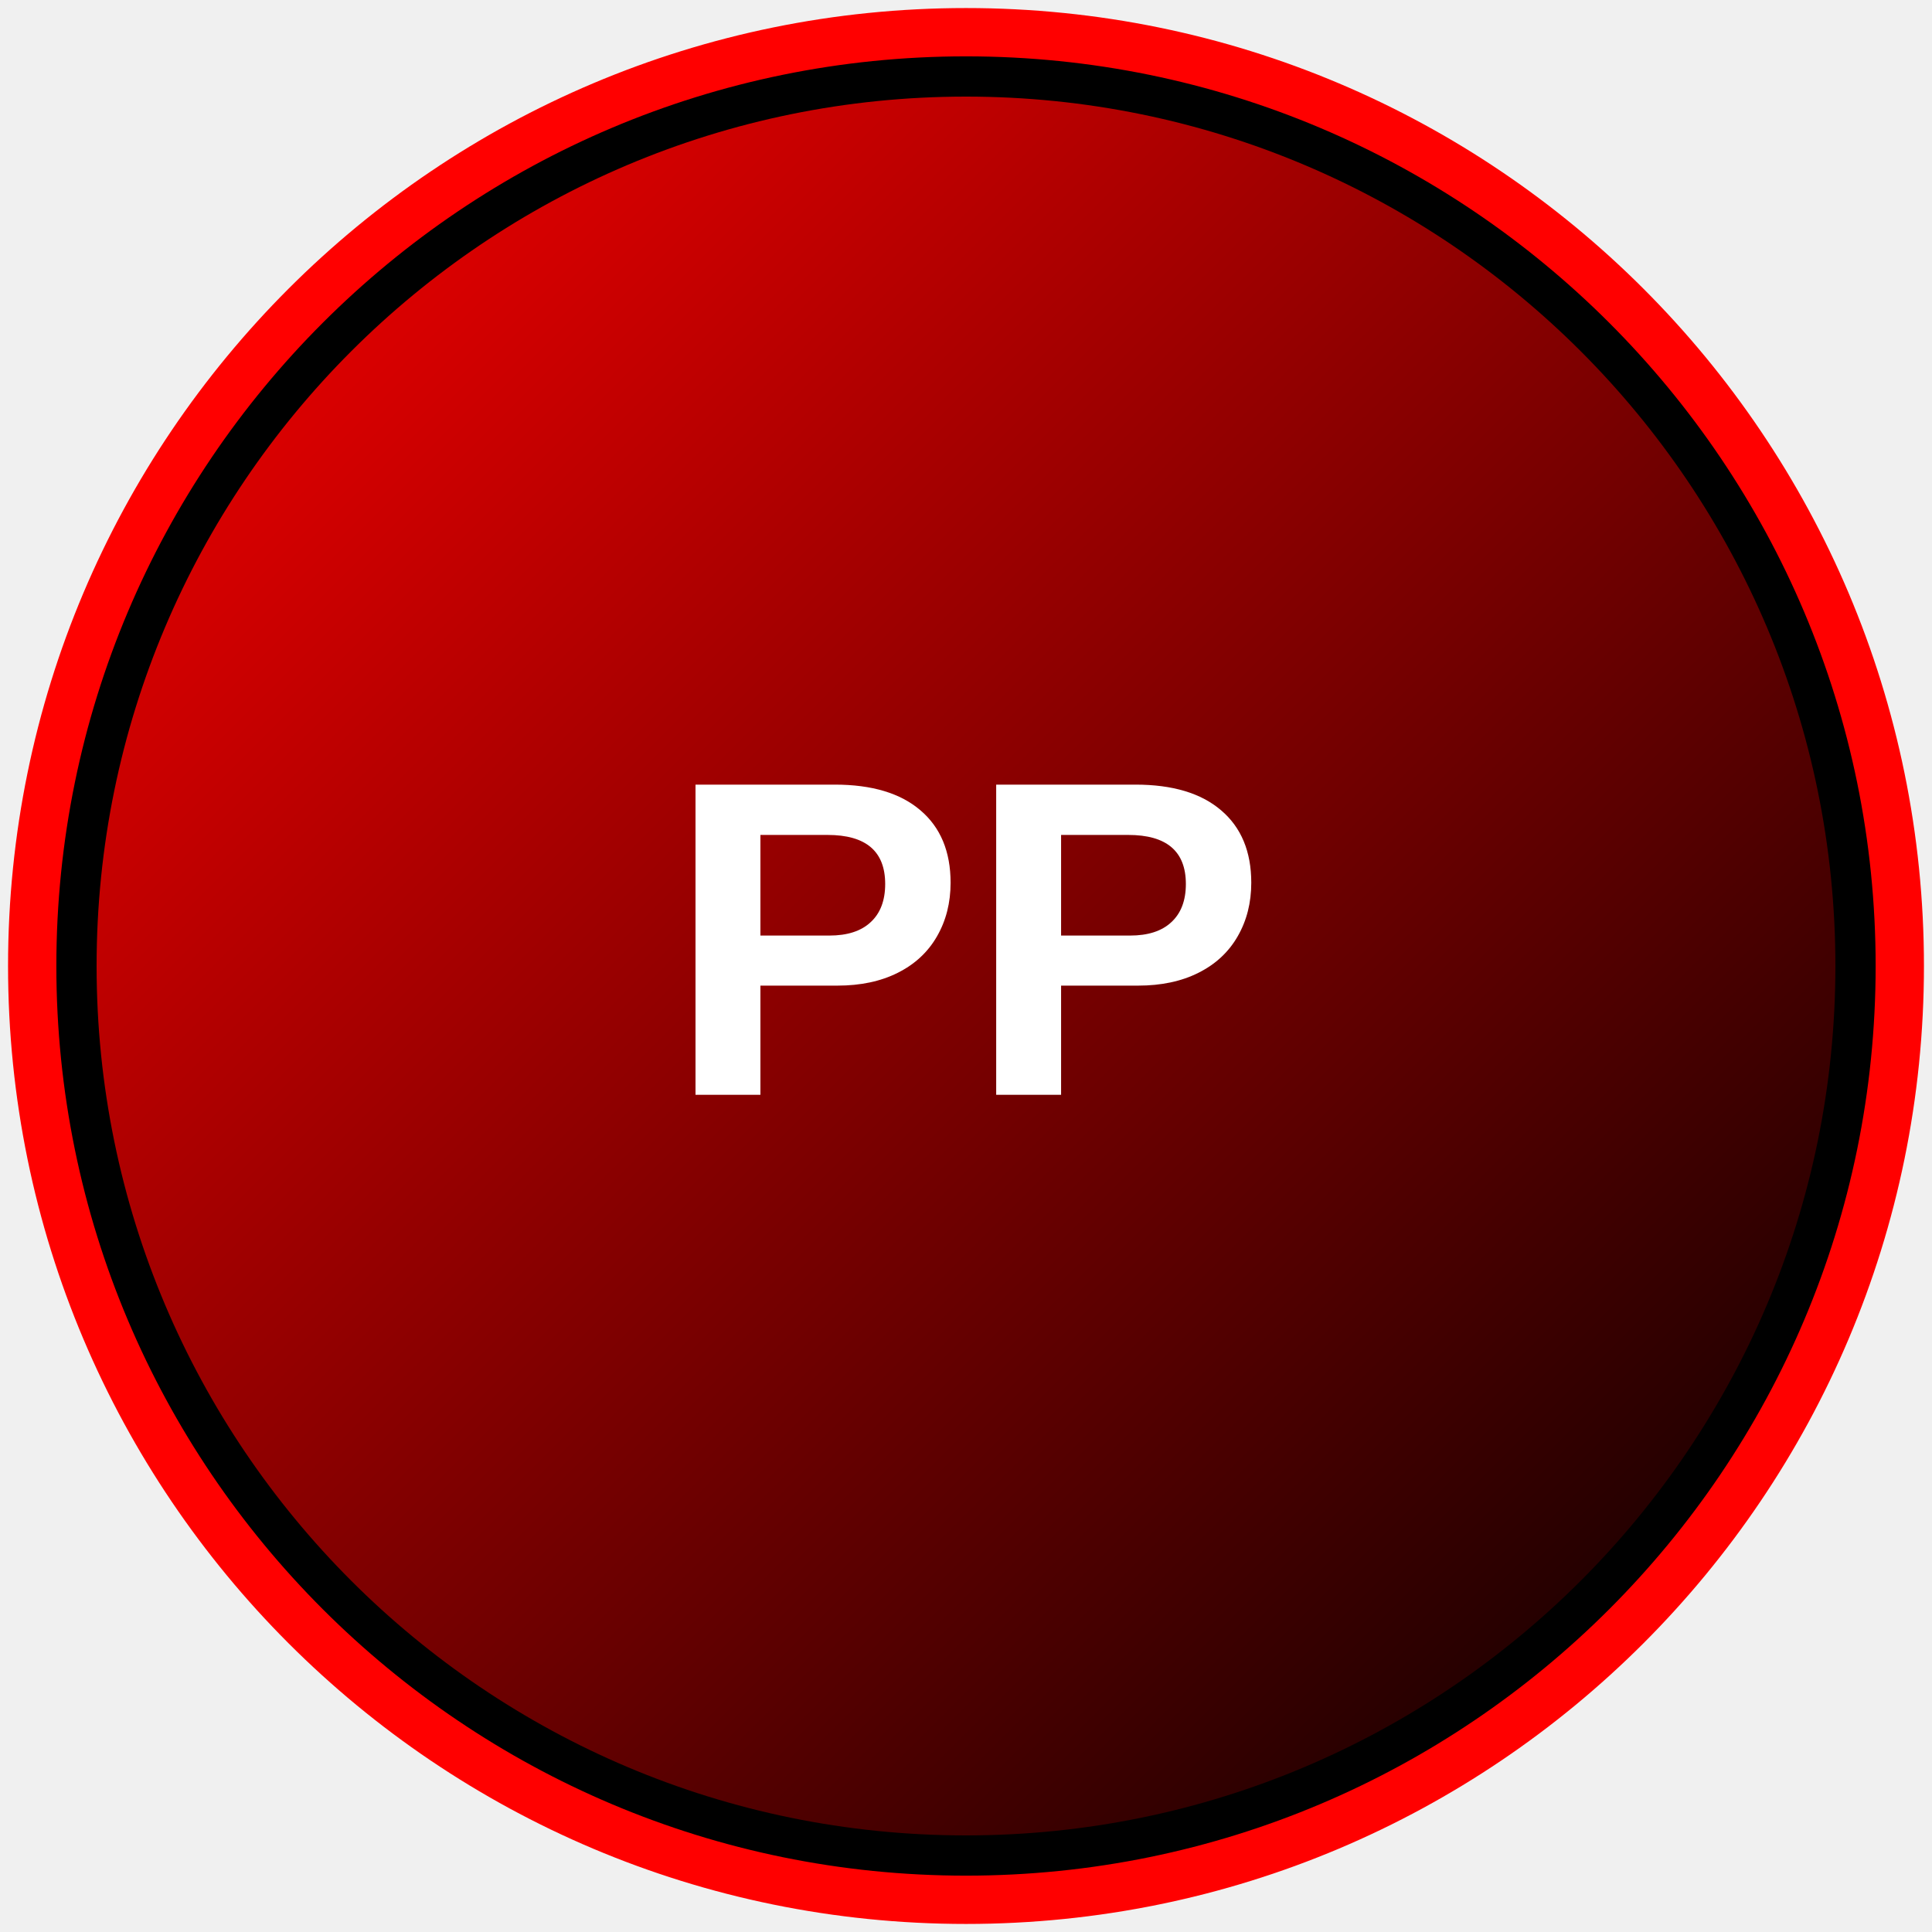
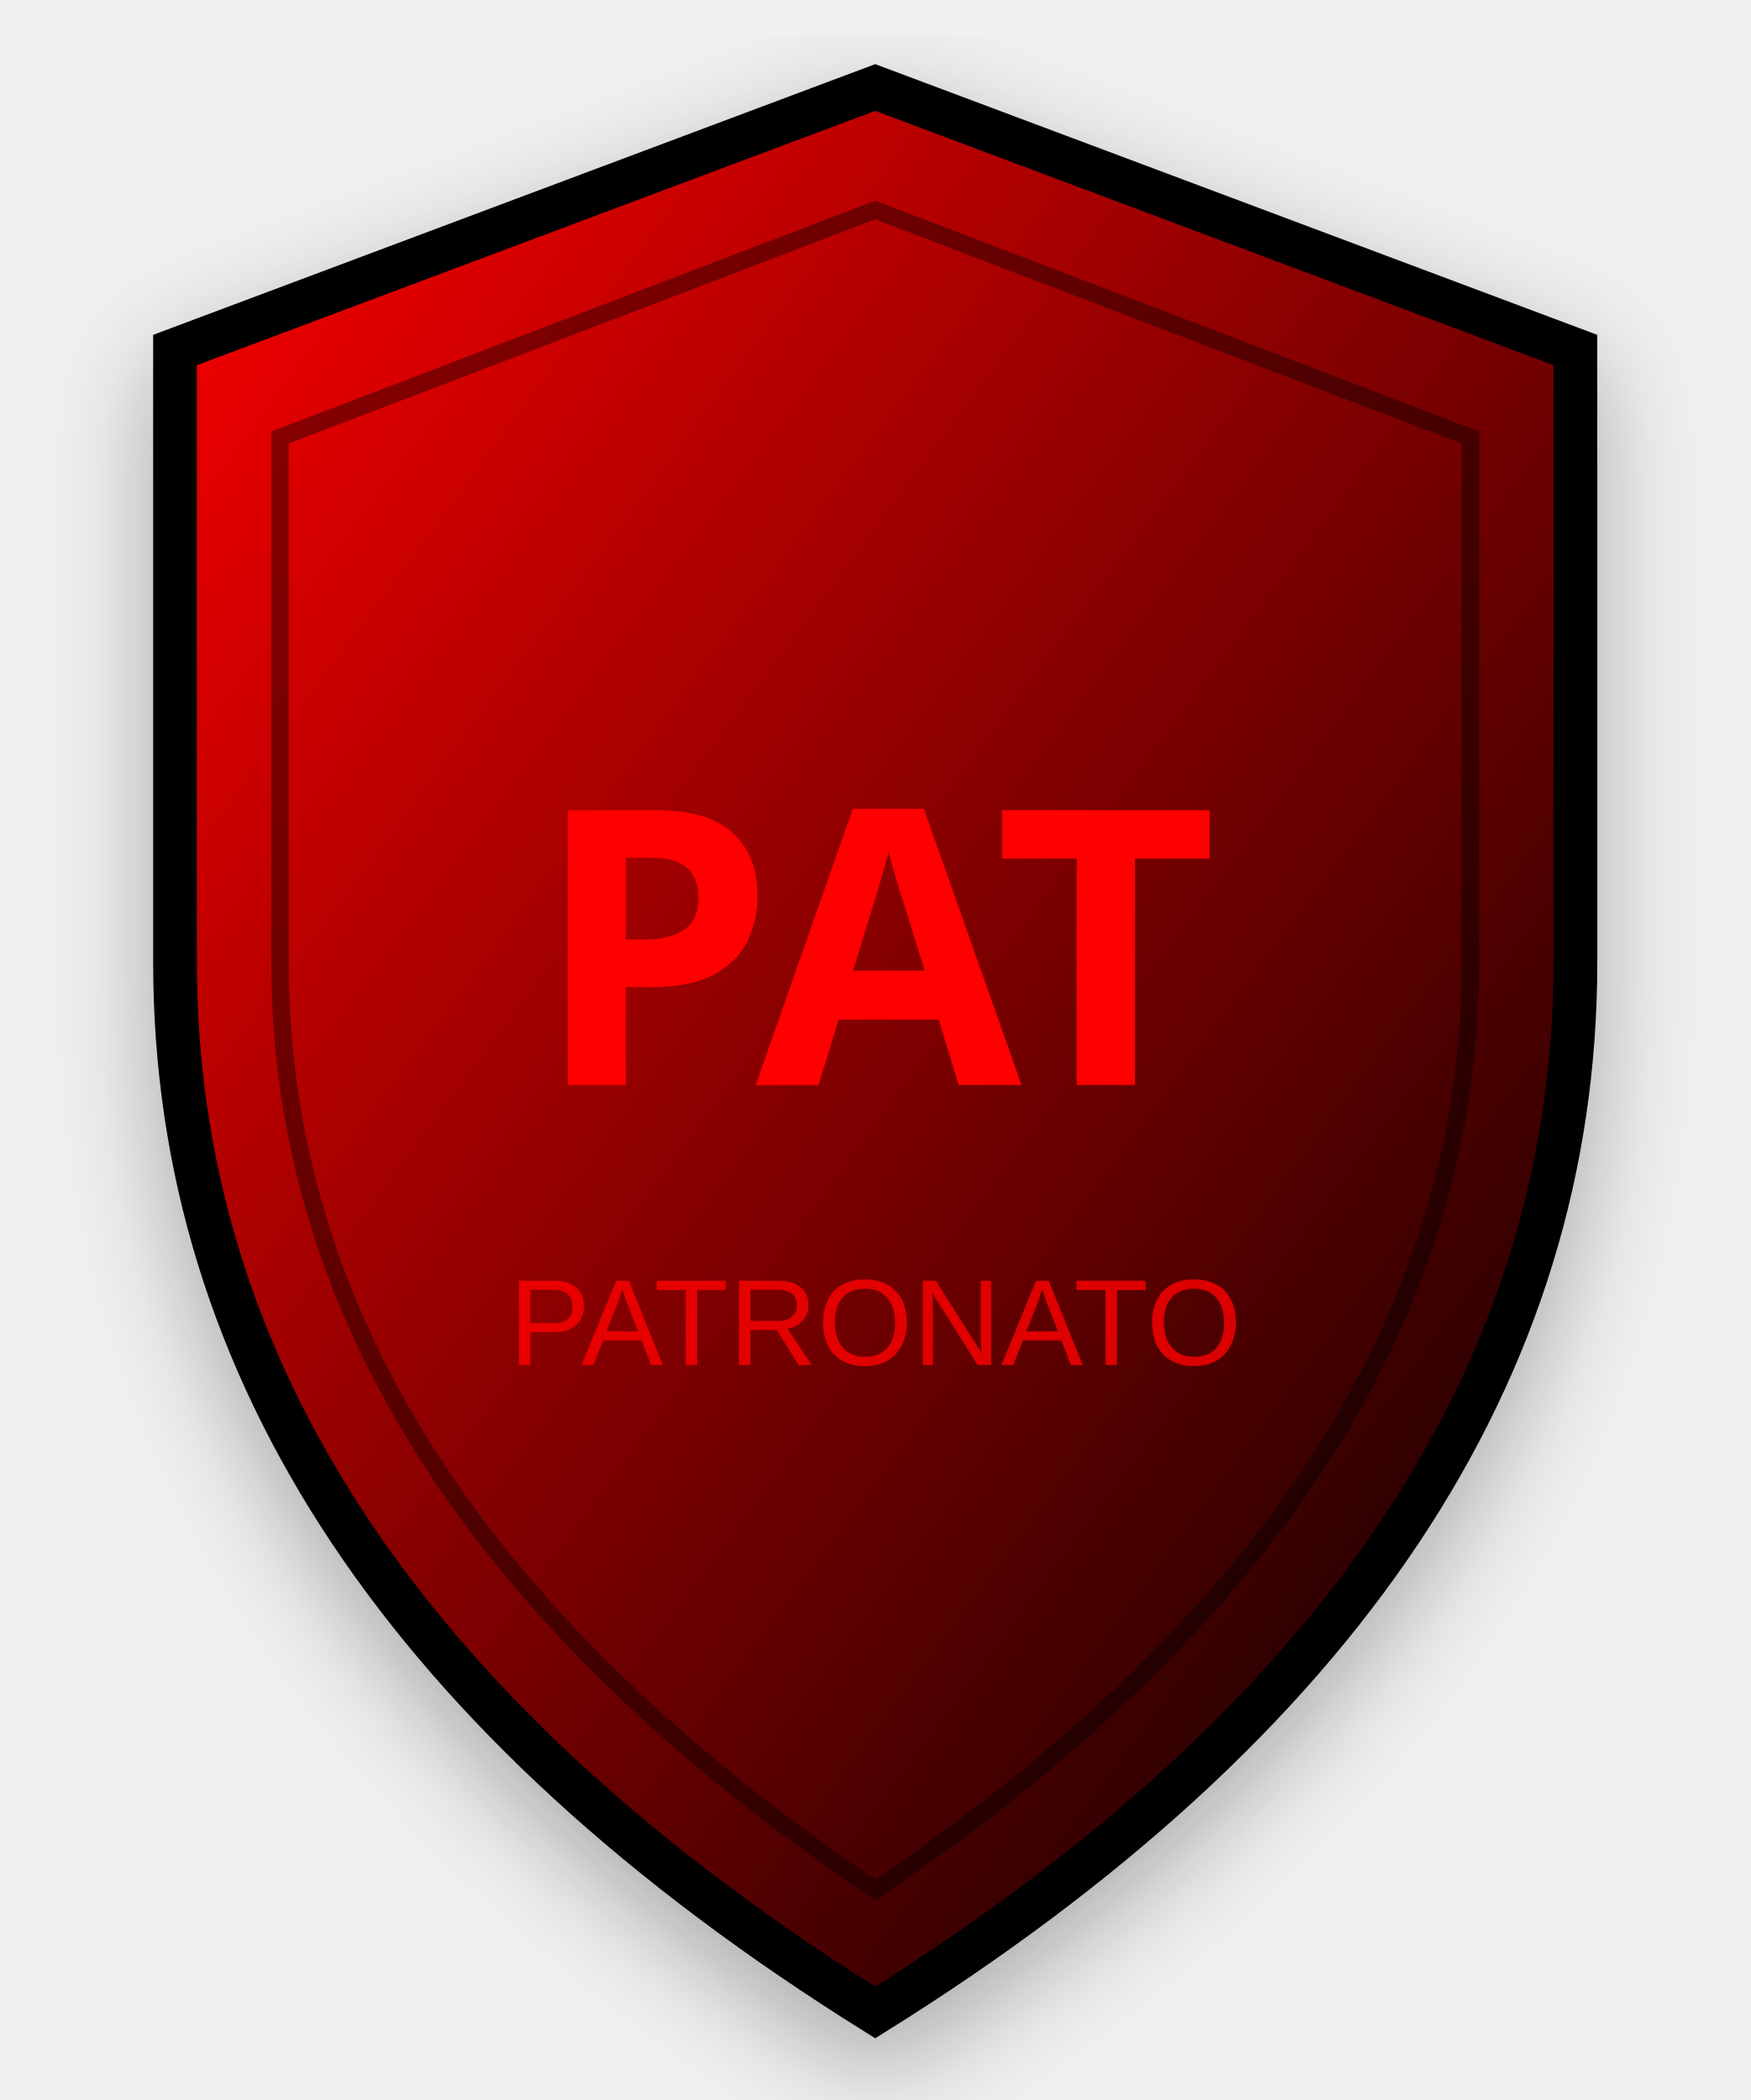
- <svg xmlns="http://www.w3.org/2000/svg" viewBox="0 0 120 120" width="120" height="120">
+ <svg xmlns="http://www.w3.org/2000/svg" viewBox="0 0 100 120" width="100" height="120">
  <defs>
-     <clipPath id="clip-patronato">
-       <circle cx="60" cy="60" r="56" />
-     </clipPath>
-     <linearGradient id="bg-patronato" x1="0" y1="0" x2="1" y2="1">
-       <stop offset="0%" stop-color="#FF0000" />
-       <stop offset="100%" stop-color="#000000" />
+     <linearGradient id="bg_patronato" x1="0%" y1="0%" x2="100%" y2="100%">
+       <stop offset="0%" style="stop-color:#FF0000;stop-opacity:1" />
+       <stop offset="100%" style="stop-color:#000000;stop-opacity:1" />
    </linearGradient>
+     <filter id="shadow_patronato">
+       <feDropShadow dx="0" dy="2" stdDeviation="3" flood-color="#000" flood-opacity="0.3" />
+     </filter>
  </defs>
-   <circle cx="60" cy="60" r="58" fill="#000000" stroke="#FF0000" stroke-width="3" />
-   <circle cx="60" cy="60" r="54" fill="url(#bg-patronato)" />
-   <text x="60" y="68" text-anchor="middle" font-family="Arial,sans-serif" font-size="28" font-weight="bold" fill="#ffffff">PP</text>
+   <path d="M50 5 L90 20 L90 55 Q90 90 50 115 Q10 90 10 55 L10 20 Z" fill="url(#bg_patronato)" stroke="#000000" stroke-width="2.5" filter="url(#shadow_patronato)" />
+   <path d="M50 12 L84 25 L84 55 Q84 85 50 108 Q16 85 16 55 L16 25 Z" fill="none" stroke="#000000" stroke-width="1" opacity="0.4" />
+   <text x="50" y="62" text-anchor="middle" font-family="Arial Black, sans-serif" font-size="22" font-weight="900" fill="#FF0000">PAT</text>
+   <text x="50" y="78" text-anchor="middle" font-family="Arial, sans-serif" font-size="7" fill="#FF0000" opacity="0.8">PATRONATO</text>
</svg>
